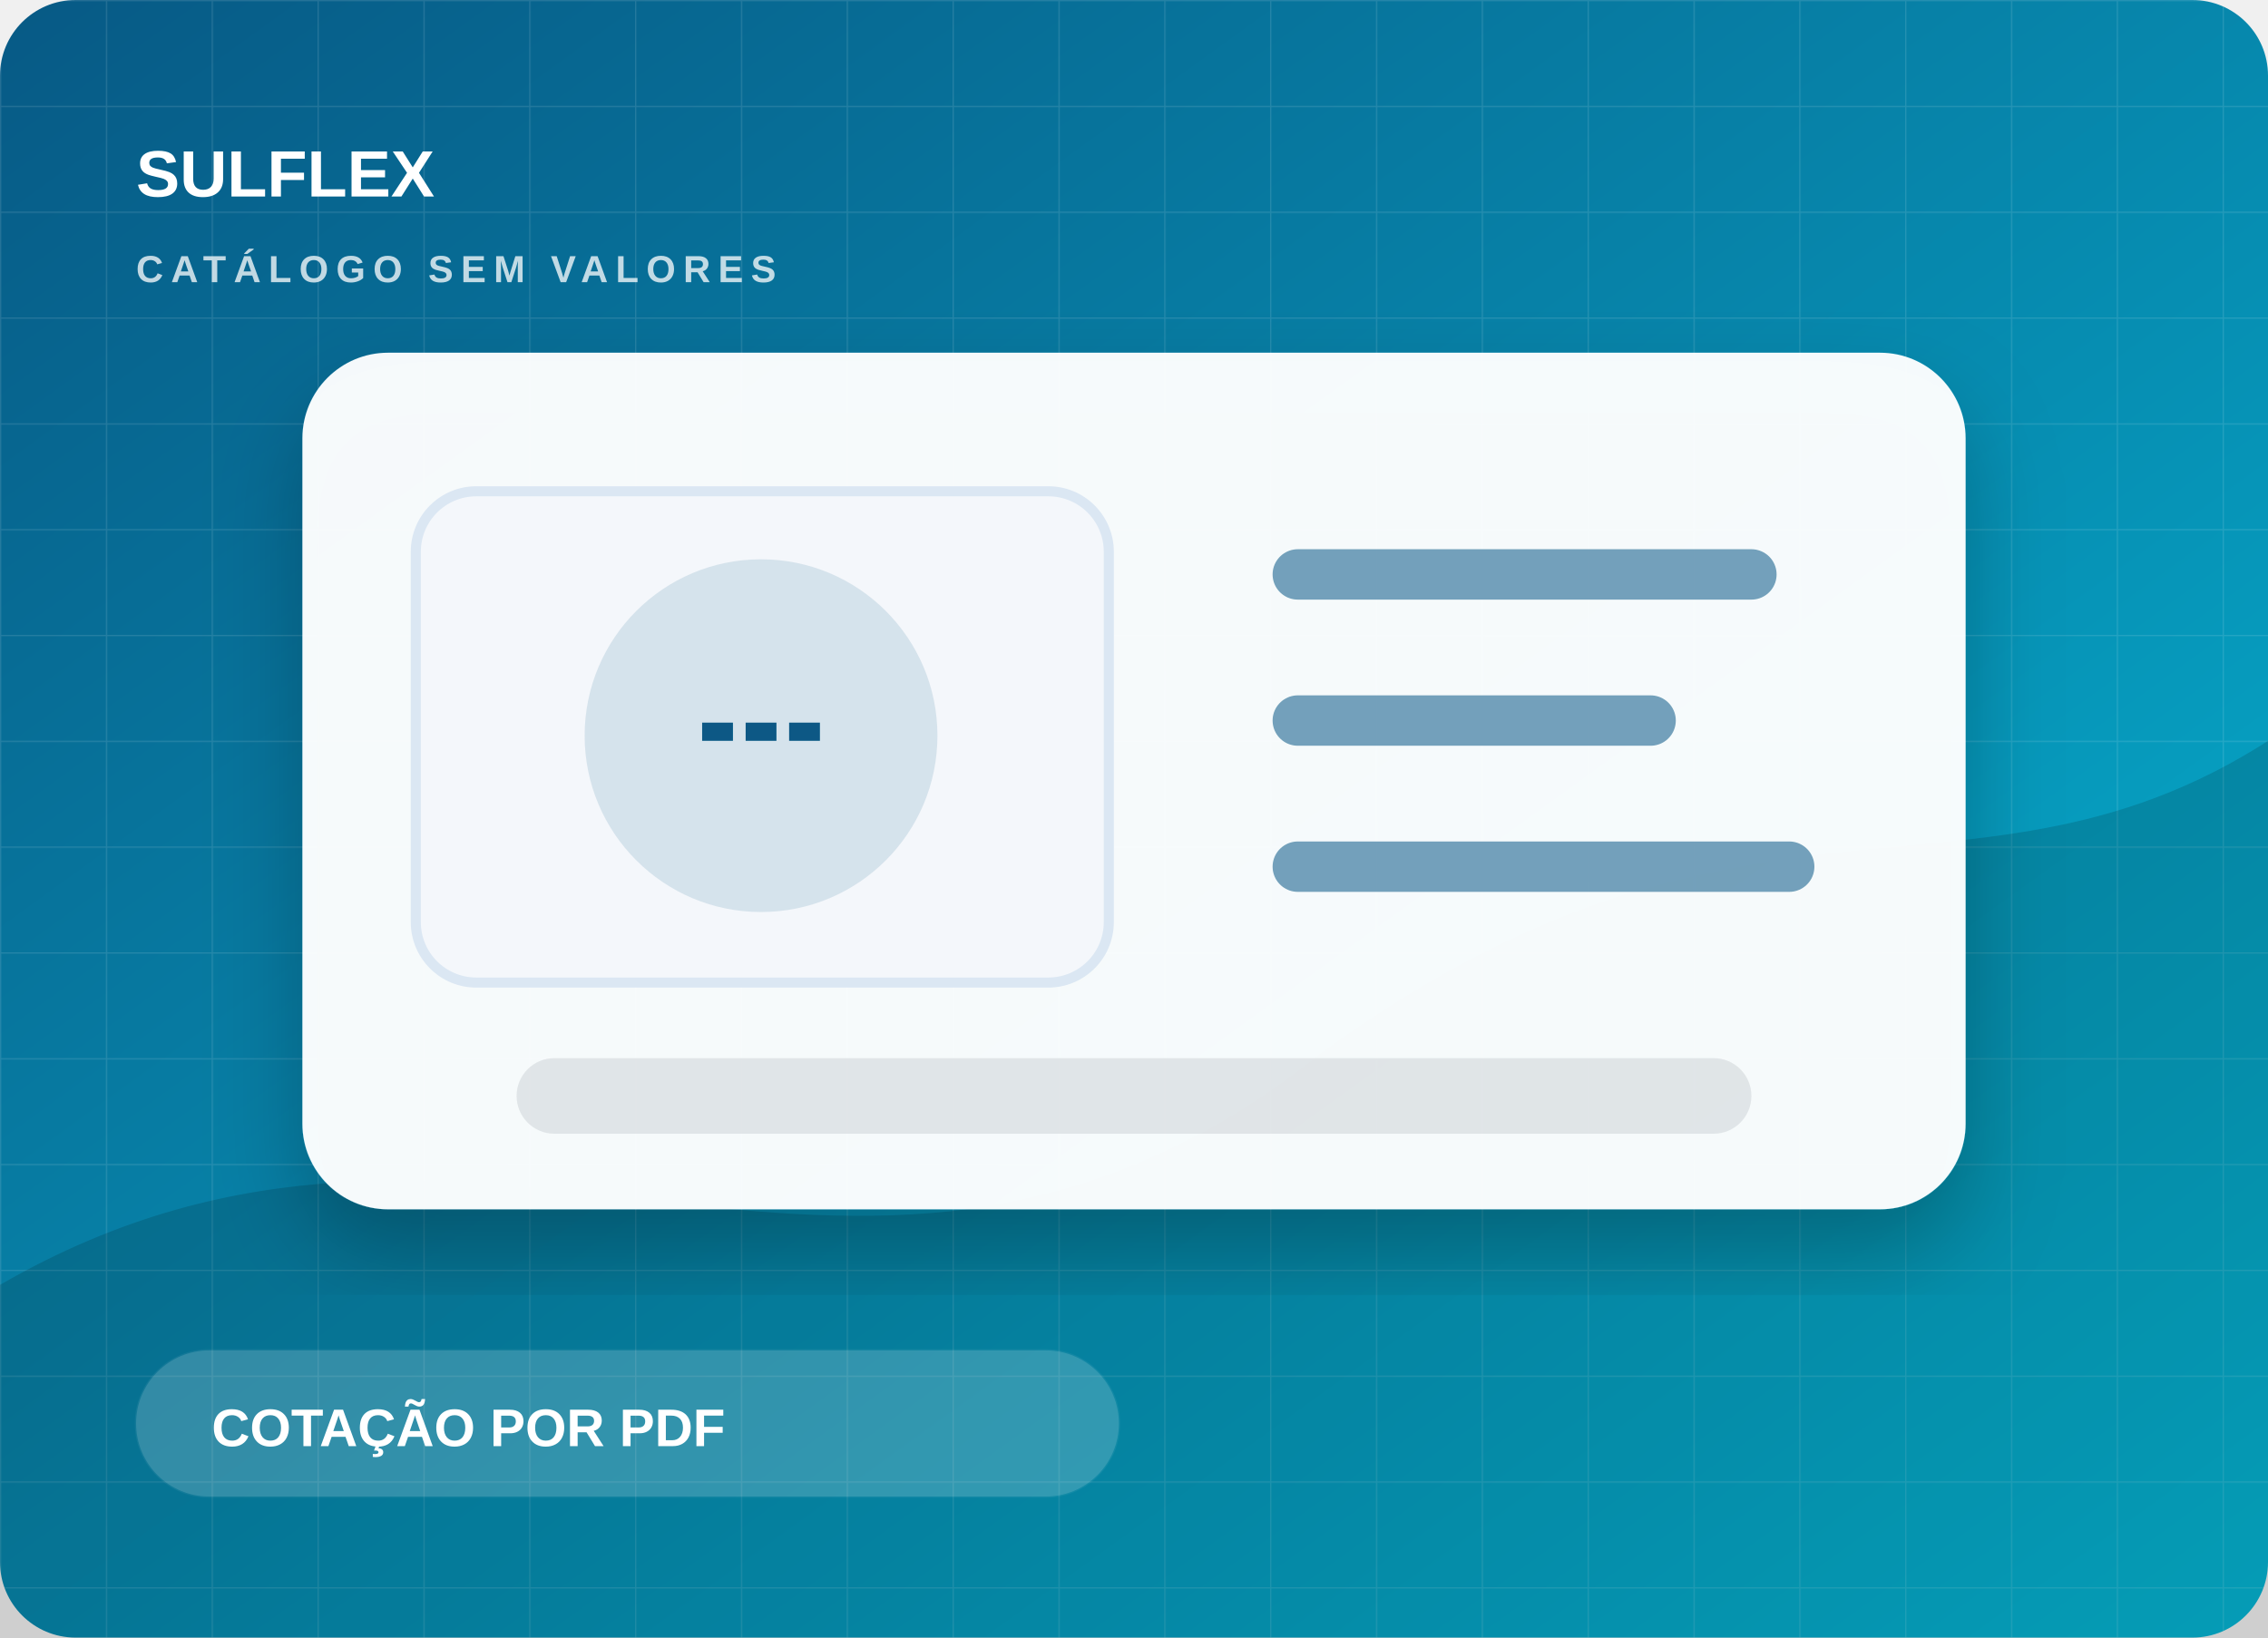
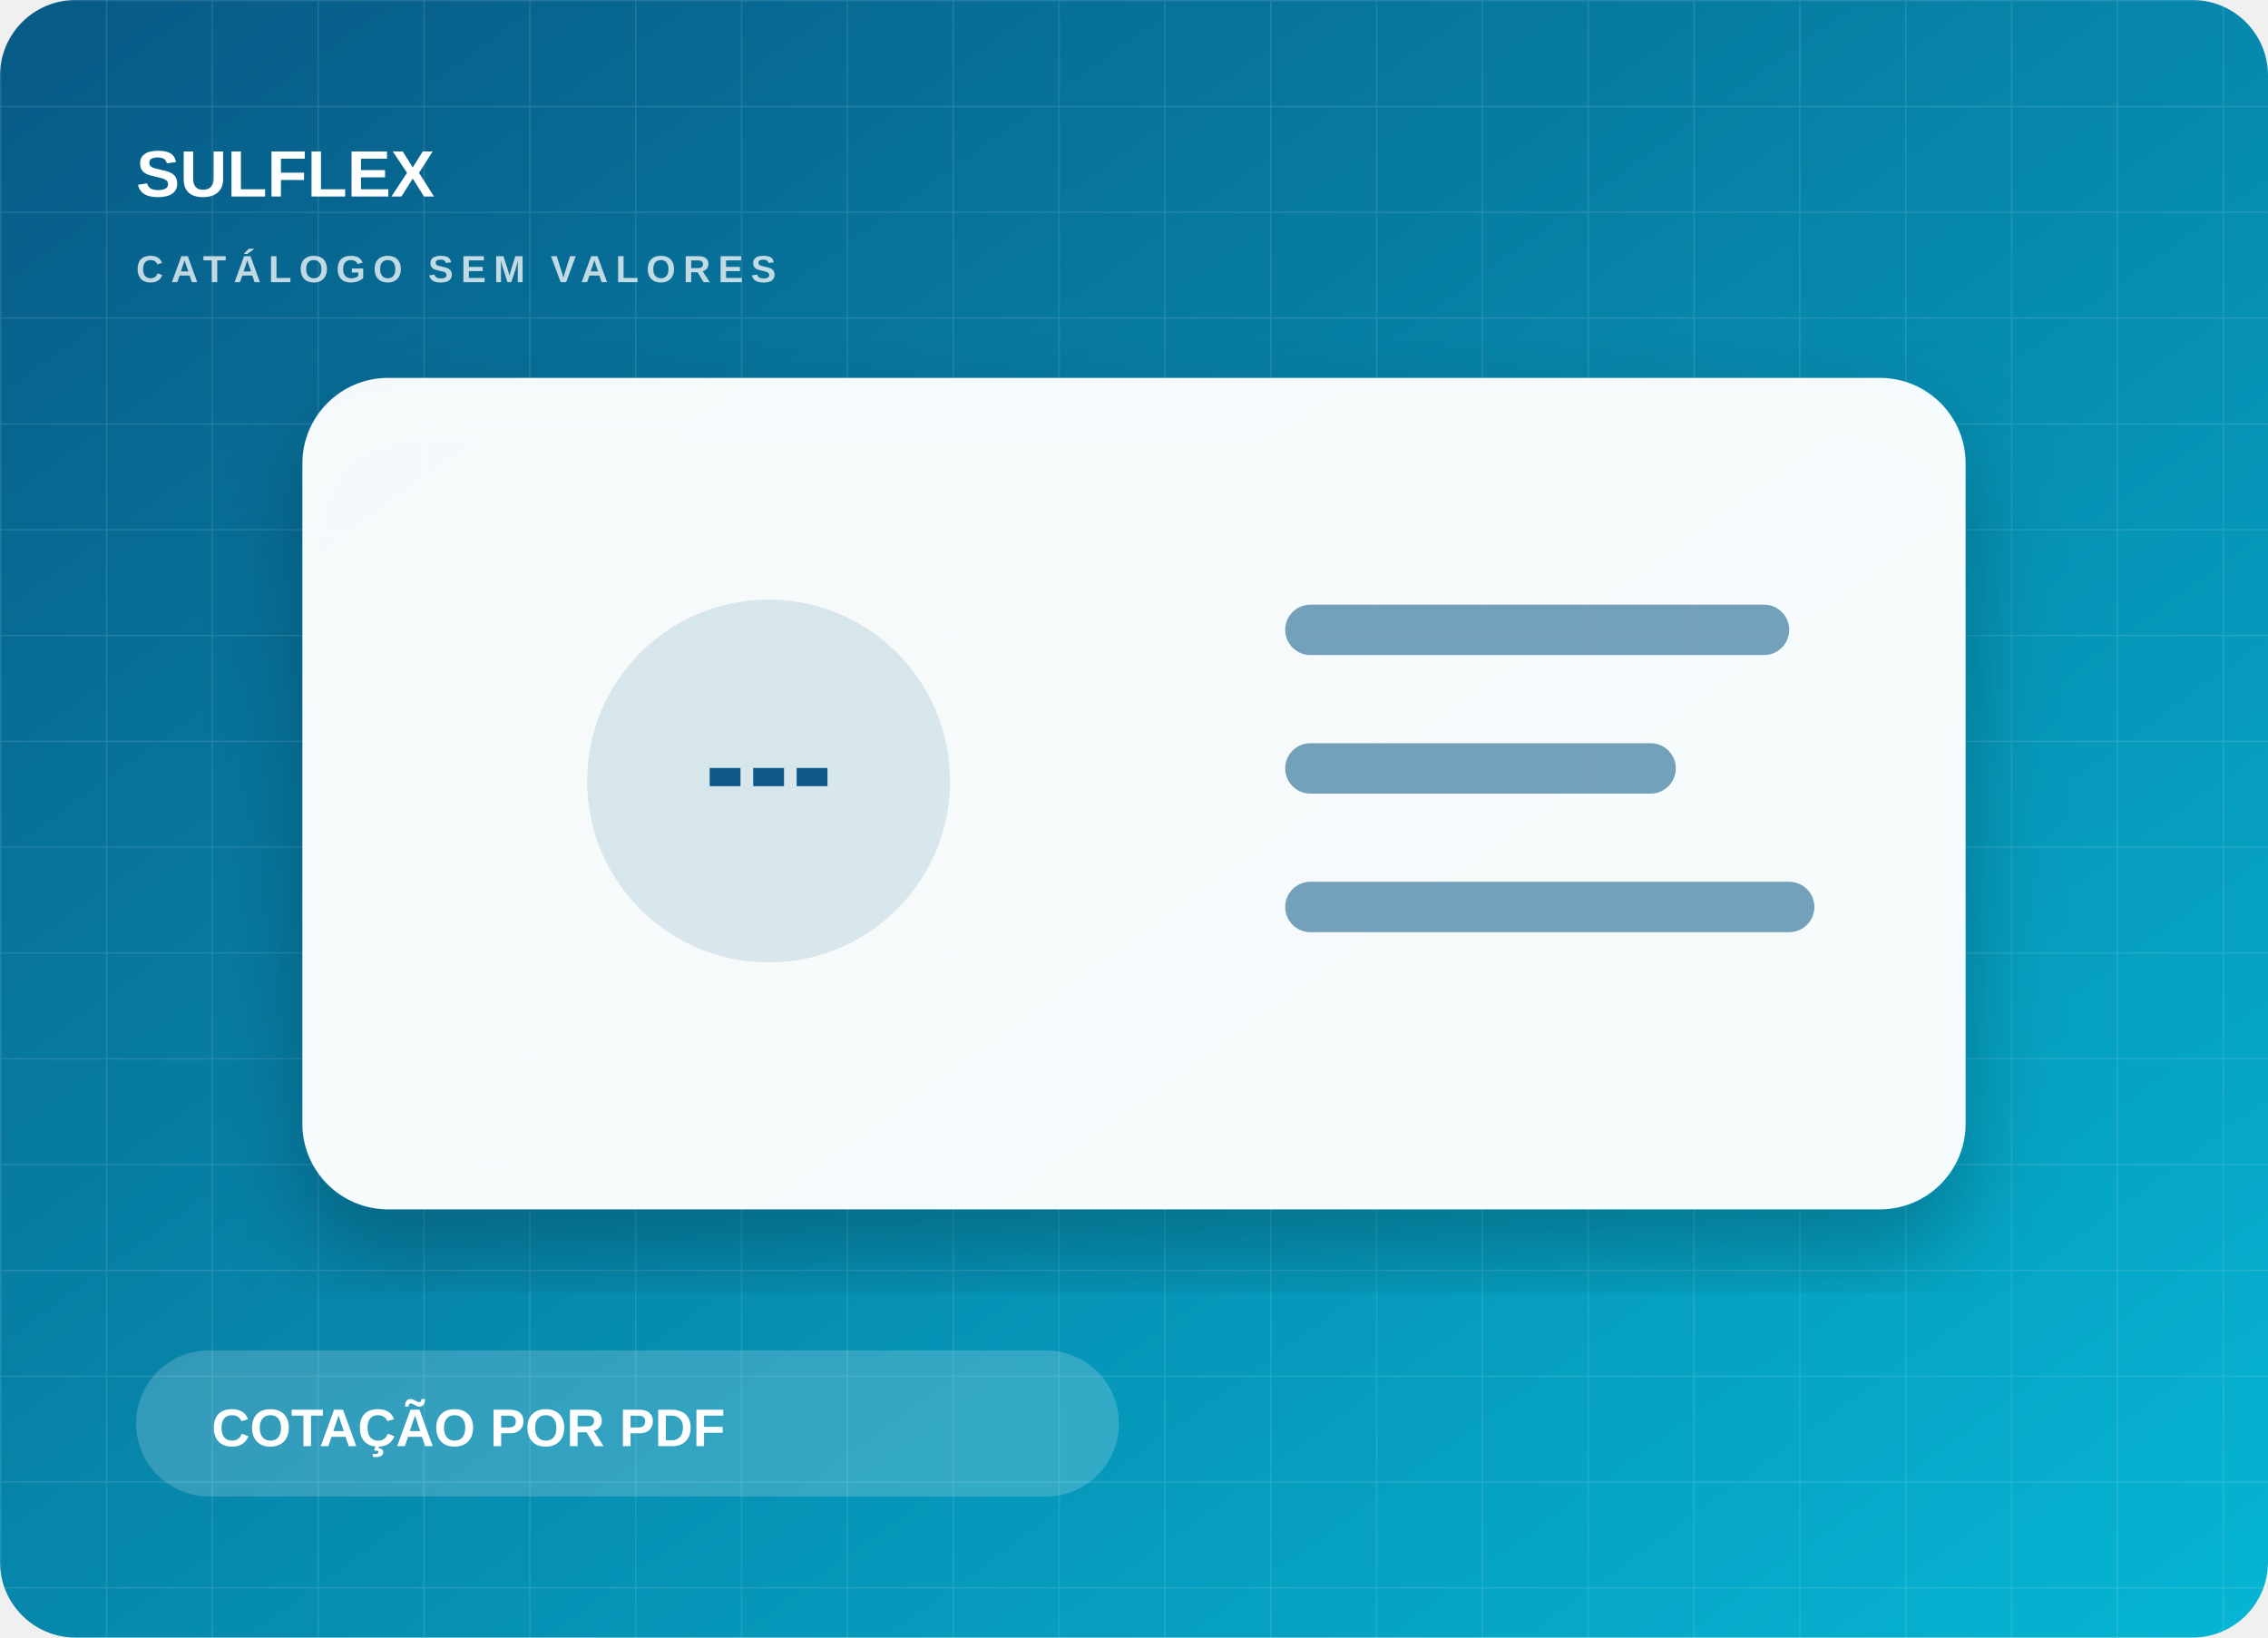
<svg xmlns="http://www.w3.org/2000/svg" width="900" height="650" viewBox="0 0 900 650">
  <defs>
    <linearGradient id="g" x1="0" y1="0" x2="1" y2="1">
      <stop offset="0" stop-color="#075985" />
      <stop offset="1" stop-color="#06b6d4" />
    </linearGradient>
-     <pattern id="grid" width="42" height="42" patternUnits="userSpaceOnUse">
+     <pattern id="p" width="42" height="42" patternUnits="userSpaceOnUse">
      <path d="M42 0L0 0 0 42" fill="none" stroke="#fff" stroke-opacity=".12" />
    </pattern>
    <filter id="s">
      <feDropShadow dx="0" dy="18" stdDeviation="18" flood-color="#000" flood-opacity=".25" />
    </filter>
  </defs>
  <rect width="900" height="650" rx="30" fill="url(#g)" />
-   <rect width="900" height="650" rx="30" fill="url(#grid)" />
-   <path d="M0 510C190 400 335 560 515 425C700 285 790 380 920 280L920 680H0Z" fill="#000" opacity=".14" />
+   <rect width="900" height="650" rx="30" fill="url(#p)" />
  <g filter="url(#s)">
-     <rect x="120" y="140" width="660" height="340" rx="34" fill="#fff" opacity=".96" />
-     <rect x="165" y="195" width="275" height="195" rx="24" fill="#f4f7fb" stroke="#dbe7f3" stroke-width="4" />
-     <circle cx="302" cy="292" r="70" fill="#075985" opacity=".13" />
-     <text x="302" y="320" text-anchor="middle" font-family="Arial" font-size="86" font-weight="900" fill="#075985">┄</text>
-     <path d="M515 228H695M515 286H655M515 344H710" stroke="#075985" stroke-width="20" stroke-linecap="round" opacity=".55" />
-     <rect x="205" y="420" width="490" height="30" rx="15" fill="#0f172a" opacity=".10" />
+     <rect x="120" y="150" width="660" height="330" rx="34" fill="#fff" opacity=".96" />
+     <circle cx="305" cy="310" r="72" fill="#075985" opacity=".13" />
+     <text x="305" y="338" text-anchor="middle" font-family="Arial" font-size="86" font-weight="900" fill="#075985">┄</text>
+     <path d="M520 250H700M520 305H655M520 360H710" stroke="#075985" stroke-width="20" stroke-linecap="round" opacity=".55" />
  </g>
  <text x="54" y="78" font-family="Arial" font-size="26" font-weight="900" fill="#fff">SULFLEX</text>
  <text x="54" y="112" font-family="Arial" font-size="15" font-weight="700" fill="#fff" opacity=".75" letter-spacing="3">CATÁLOGO SEM VALORES</text>
-   <rect x="54" y="536" width="390" height="58" rx="29" fill="#fff" opacity=".18" stroke="#fff" stroke-opacity=".28" />
+   <rect x="54" y="536" width="390" height="58" rx="29" fill="#fff" opacity=".18" />
  <text x="84" y="574" font-family="Arial" font-size="21" font-weight="900" fill="#fff">COTAÇÃO POR PDF</text>
</svg>
